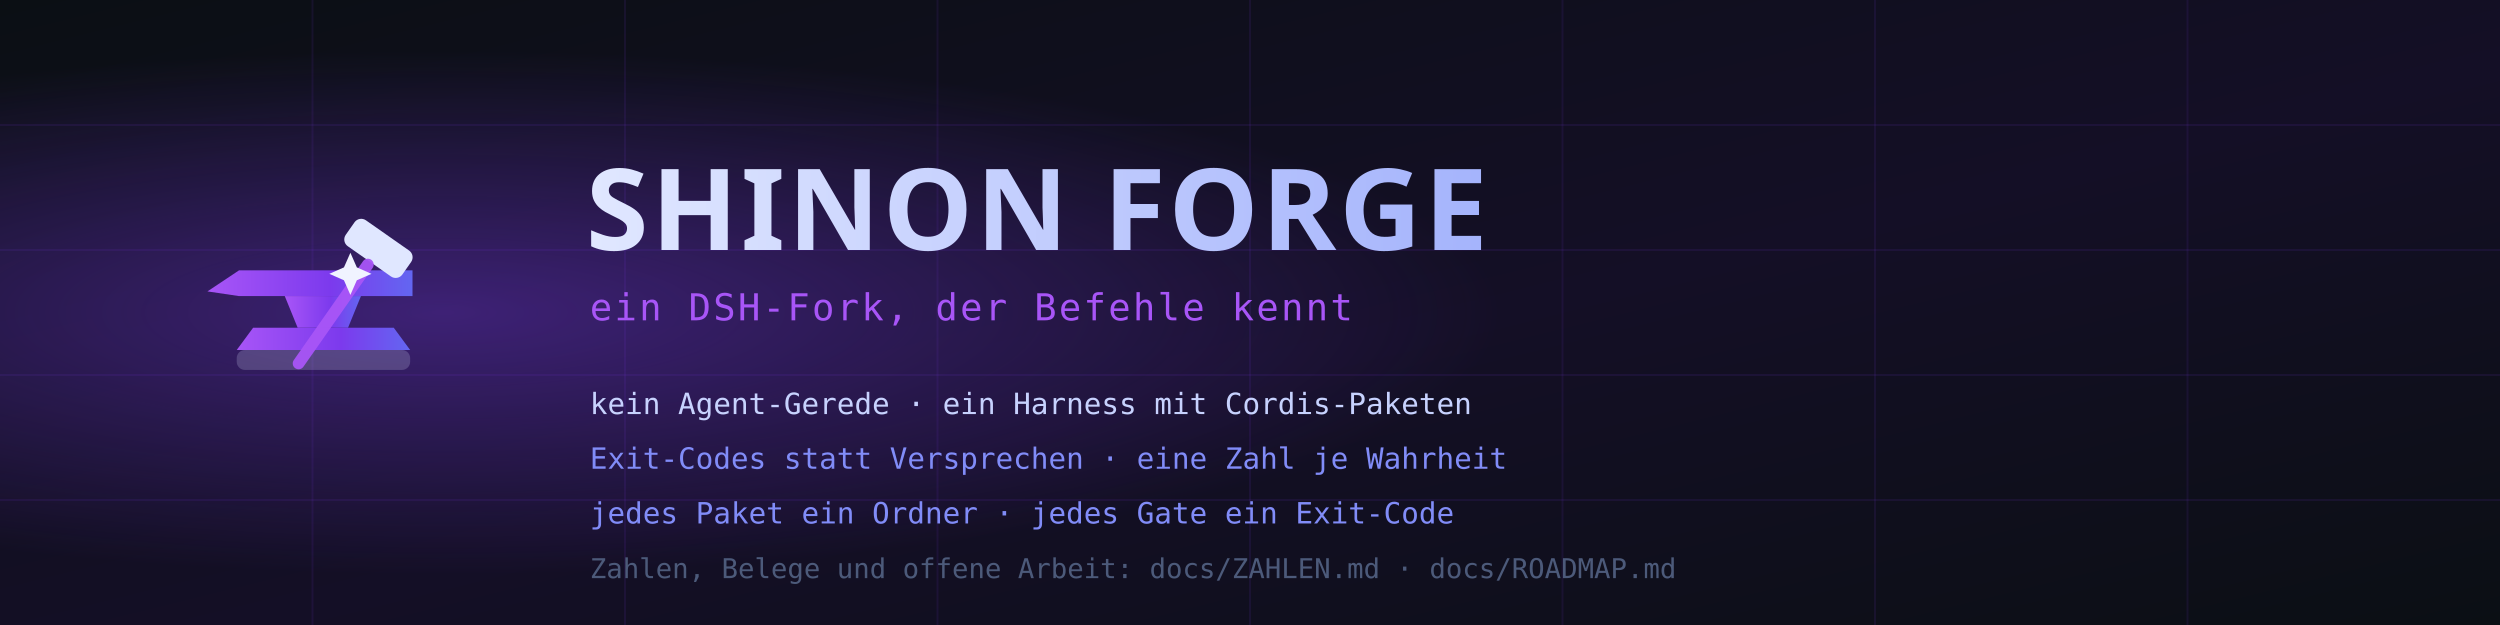
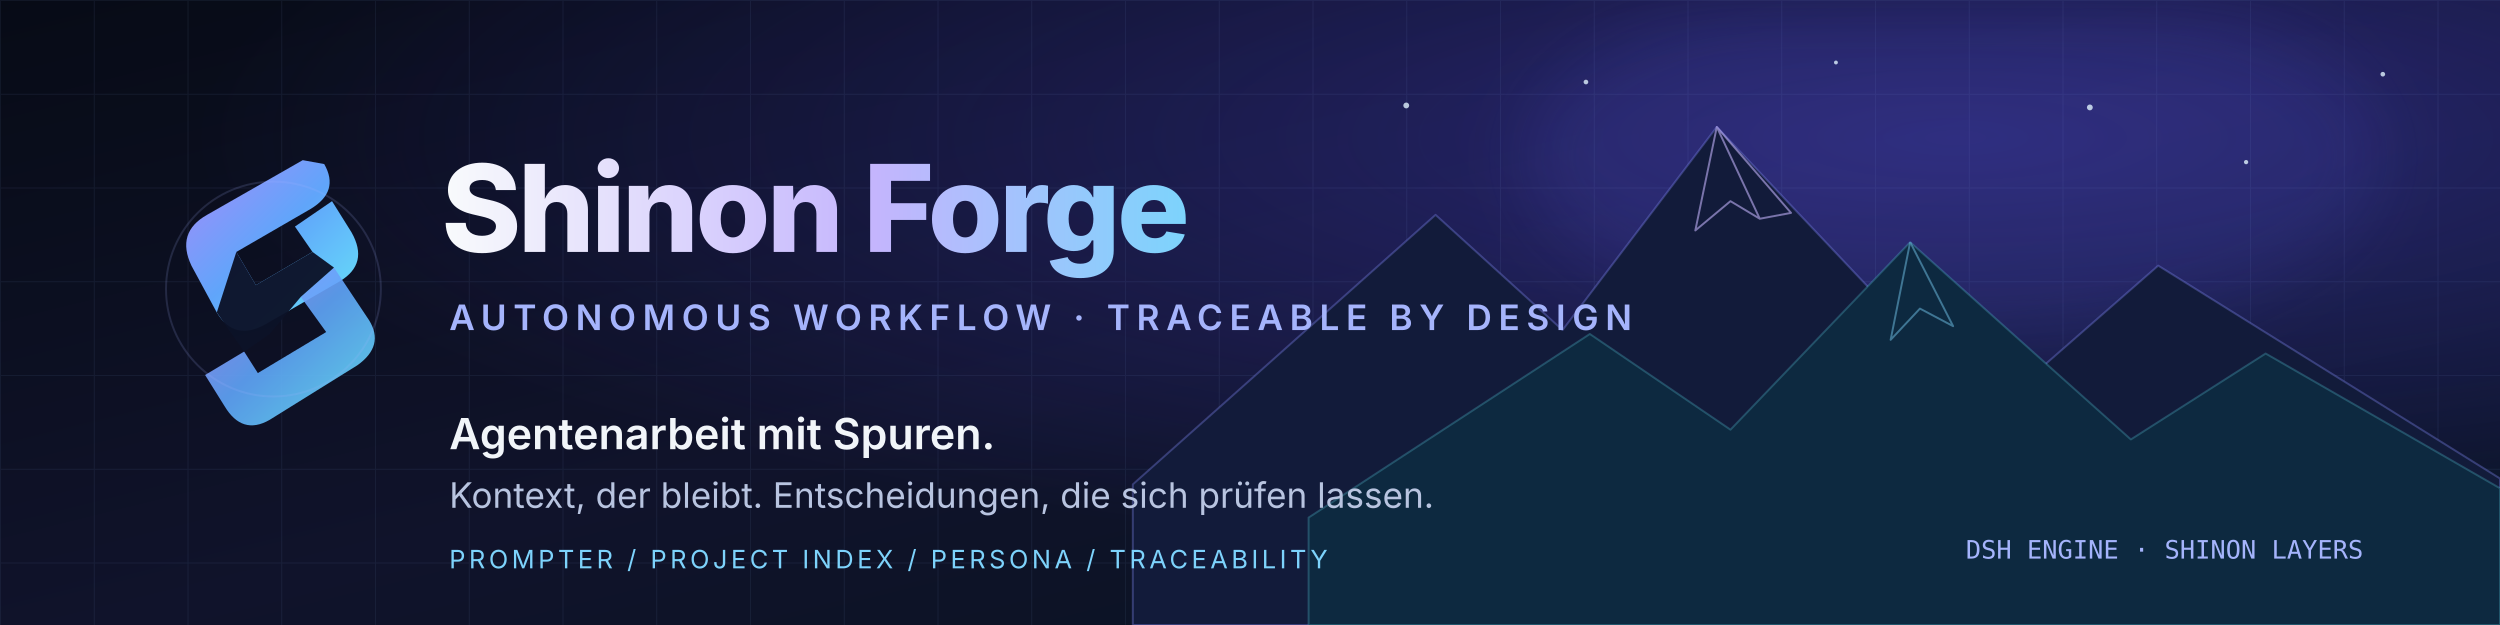
- <svg xmlns="http://www.w3.org/2000/svg" viewBox="0 0 1280 320" width="1280" height="320" role="img" aria-label="Shinon Forge — ein DSH-Fork, der Befehle kennt">
+ <svg xmlns="http://www.w3.org/2000/svg" width="1280" height="320" viewBox="0 0 1280 320" role="img" aria-labelledby="title desc">
  <defs>
-     <linearGradient id="bn-bg" x1="0" y1="0" x2="1" y2="1">
-       <stop offset="0%" stop-color="#0B0F14" />
-       <stop offset="55%" stop-color="#140F26" />
-       <stop offset="100%" stop-color="#0B0F14" />
+     <linearGradient id="bg" x1="0" y1="0" x2="1" y2="1">
+       <stop stop-color="#070B16" />
+       <stop offset=".52" stop-color="#10132B" />
+       <stop offset="1" stop-color="#07121E" />
    </linearGradient>
-     <linearGradient id="bn-metal" x1="0" y1="0" x2="1" y2="0">
-       <stop offset="0%" stop-color="#A855F7" />
-       <stop offset="60%" stop-color="#7C3AED" />
-       <stop offset="100%" stop-color="#6366F1" />
+     <linearGradient id="neon" x1="0" y1="0" x2="1" y2="1">
+       <stop stop-color="#A78BFA" />
+       <stop offset=".48" stop-color="#60A5FA" />
+       <stop offset="1" stop-color="#67E8F9" />
    </linearGradient>
-     <linearGradient id="bn-title" x1="0" y1="0" x2="1" y2="0">
-       <stop offset="0%" stop-color="#E0E7FF" />
-       <stop offset="100%" stop-color="#A5B4FC" />
+     <linearGradient id="title" x1="0" y1="0" x2="1" y2="0">
+       <stop stop-color="#F8FAFC" />
+       <stop offset=".58" stop-color="#C4B5FD" />
+       <stop offset="1" stop-color="#7DD3FC" />
    </linearGradient>
-     <radialGradient id="bn-glow" cx="0.18" cy="0.5" r="0.42">
-       <stop offset="0%" stop-color="#7C3AED" stop-opacity="0.42" />
-       <stop offset="100%" stop-color="#7C3AED" stop-opacity="0" />
+     <radialGradient id="glow" cx=".78" cy=".22" r=".7">
+       <stop stop-color="#4F46E5" stop-opacity=".38" />
+       <stop offset="1" stop-color="#4F46E5" stop-opacity="0" />
    </radialGradient>
+     <pattern id="grid" width="48" height="48" patternUnits="userSpaceOnUse">
+       <path d="M48 0H0V48" fill="none" stroke="#93C5FD" stroke-opacity=".07" stroke-width="1" />
+     </pattern>
+     <filter id="soft">
+       <feGaussianBlur stdDeviation="18" />
+     </filter>
  </defs>
-   <rect width="1280" height="320" fill="url(#bn-bg)" />
-   <rect width="1280" height="320" fill="url(#bn-glow)" />
-   <g stroke="#7C3AED" stroke-opacity="0.10" stroke-width="1">
-     <path d="M0 64H1280M0 128H1280M0 192H1280M0 256H1280" />
-     <path d="M160 0V320M320 0V320M480 0V320M640 0V320M800 0V320M960 0V320M1120 0V320" />
+   <rect width="1280" height="320" fill="url(#bg)" />
+   <rect width="1280" height="320" fill="url(#glow)" />
+   <rect width="1280" height="320" fill="url(#grid)" />
+   <ellipse cx="1000" cy="80" rx="220" ry="95" fill="#6366F1" opacity=".12" filter="url(#soft)" />
+   <g fill="none" stroke-linejoin="round">
+     <path d="M580 248 735 110 800 169 879 65 1018 212 1105 136 1280 245V320H580Z" fill="#121B3A" stroke="#818CF8" stroke-opacity=".34" />
+     <path d="M670 265 814 171 886 220 978 124 1091 225 1160 181 1280 250V320H670Z" fill="#0D2940" stroke="#67E8F9" stroke-opacity=".24" />
+     <path d="M879 65 901 112 886 103 868 118 879 65 917 109 901 112" stroke="#C4B5FD" stroke-opacity=".58" />
+     <path d="M978 124 1000 167 983 158 968 174 978 124" stroke="#7DD3FC" stroke-opacity=".45" />
  </g>
-   <g transform="translate(84 76) scale(0.3)">
-     <g fill="url(#bn-metal)">
-       <path d="M74 244 L128 208 H424 V252 H128 Z" />
-       <path d="M206 252 H336 L314 306 H228 Z" />
-       <path d="M152 306 H392 L420 344 H124 Z" />
-     </g>
-     <rect x="124" y="344" width="296" height="34" rx="14" fill="#E0E7FF" fill-opacity="0.20" />
-     <g transform="rotate(35 256 256)">
-       <rect x="238" y="96" width="118" height="54" rx="14" fill="#E0E7FF" />
-       <rect x="288" y="146" width="20" height="226" rx="10" fill="#A855F7" fill-opacity="0.95" />
-     </g>
-     <path d="M318 178 L329 203 L354 214 L329 225 L318 250 L307 225 L282 214 L307 203 Z" fill="#F0F3FF" />
+   <g fill="#E0F2FE" opacity=".8">
+     <circle cx="720" cy="54" r="1.5" />
+     <circle cx="812" cy="42" r="1.2" />
+     <circle cx="1070" cy="55" r="1.5" />
+     <circle cx="1150" cy="83" r="1.1" />
+     <circle cx="1220" cy="38" r="1.2" />
+     <circle cx="940" cy="32" r="1" />
  </g>
-   <text x="300" y="128" font-family="Montserrat, Segoe UI, system-ui, sans-serif" font-size="58" font-weight="800" letter-spacing="1.5" fill="url(#bn-title)">SHINON FORGE</text>
-   <text x="302" y="164" font-family="ui-monospace, Menlo, monospace" font-size="19" fill="#A855F7" letter-spacing="1.2">ein DSH-Fork, der Befehle kennt</text>
-   <g font-family="ui-monospace, Menlo, monospace" font-size="15">
-     <text x="302" y="212" fill="#C7D2FE">kein Agent-Gerede · ein Harness mit Cordis-Paketen</text>
-     <text x="302" y="240" fill="#818CF8">Exit-Codes statt Versprechen · eine Zahl je Wahrheit</text>
-     <text x="302" y="268" fill="#818CF8">jedes Paket ein Ordner · jedes Gate ein Exit-Code</text>
+   <g transform="translate(76 70)">
+     <path d="M79 12 30 40Q14 49 22 66L35 90Q44 105 60 96L98 74Q113 65 104 49L94 33 75 46 84 59 55 76 45 59 83 37Q98 28 90 14Z" fill="url(#neon)" />
+     <path d="M95 67 113 94Q121 107 107 117L62 145Q48 153 39 138L29 122 49 110 56 121 91 100 78 82Z" fill="url(#neon)" opacity=".9" />
+     <path d="M49 110 62 101 78 82 95 67 84 59 55 76 45 59 35 90Z" fill="#0B1228" opacity=".96" />
+     <circle cx="64" cy="78" r="55" fill="none" stroke="#A5B4FC" stroke-opacity=".16" />
  </g>
-   <g font-family="ui-monospace, Menlo, monospace" font-size="14" fill="#4C5A7A">
-     <text x="302" y="296">Zahlen, Belege und offene Arbeit: docs/ZAHLEN.md · docs/ROADMAP.md</text>
+   <g font-family="Inter, Segoe UI, Arial, sans-serif">
+     <text x="226" y="129" font-size="62" font-weight="800" letter-spacing="-1.8" fill="url(#title)">Shinon Forge</text>
+     <text x="230" y="169" font-size="18" font-weight="600" letter-spacing="3.4" fill="#A5B4FC">AUTONOMOUS WORKFLOW · TRACEABLE BY DESIGN</text>
+     <path d="M230 195H690" stroke="url(#neon)" stroke-opacity=".72" />
+     <text x="230" y="230" font-size="22" font-weight="600" fill="#F1F5F9">Agentenarbeit mit Spuren.</text>
+     <text x="230" y="260" font-size="18" fill="#B8C4E0">Kontext, der bleibt. Entscheidungen, die sich prüfen lassen.</text>
+     <text x="230" y="291" font-size="13" letter-spacing="1.8" fill="#7DD3FC">PROMPTER  /  PROJECT INDEX  /  PERSONA  /  TRACEABILITY</text>
  </g>
+   <g font-family="ui-monospace, SFMono-Regular, Consolas, monospace" font-size="13" fill="#A5B4FC" text-anchor="end">
+     <text x="1210" y="286">DSH ENGINE · SHINON LAYERS</text>
+   </g>
+   <path d="M0 319H1280" stroke="url(#neon)" stroke-opacity=".55" />
</svg>
